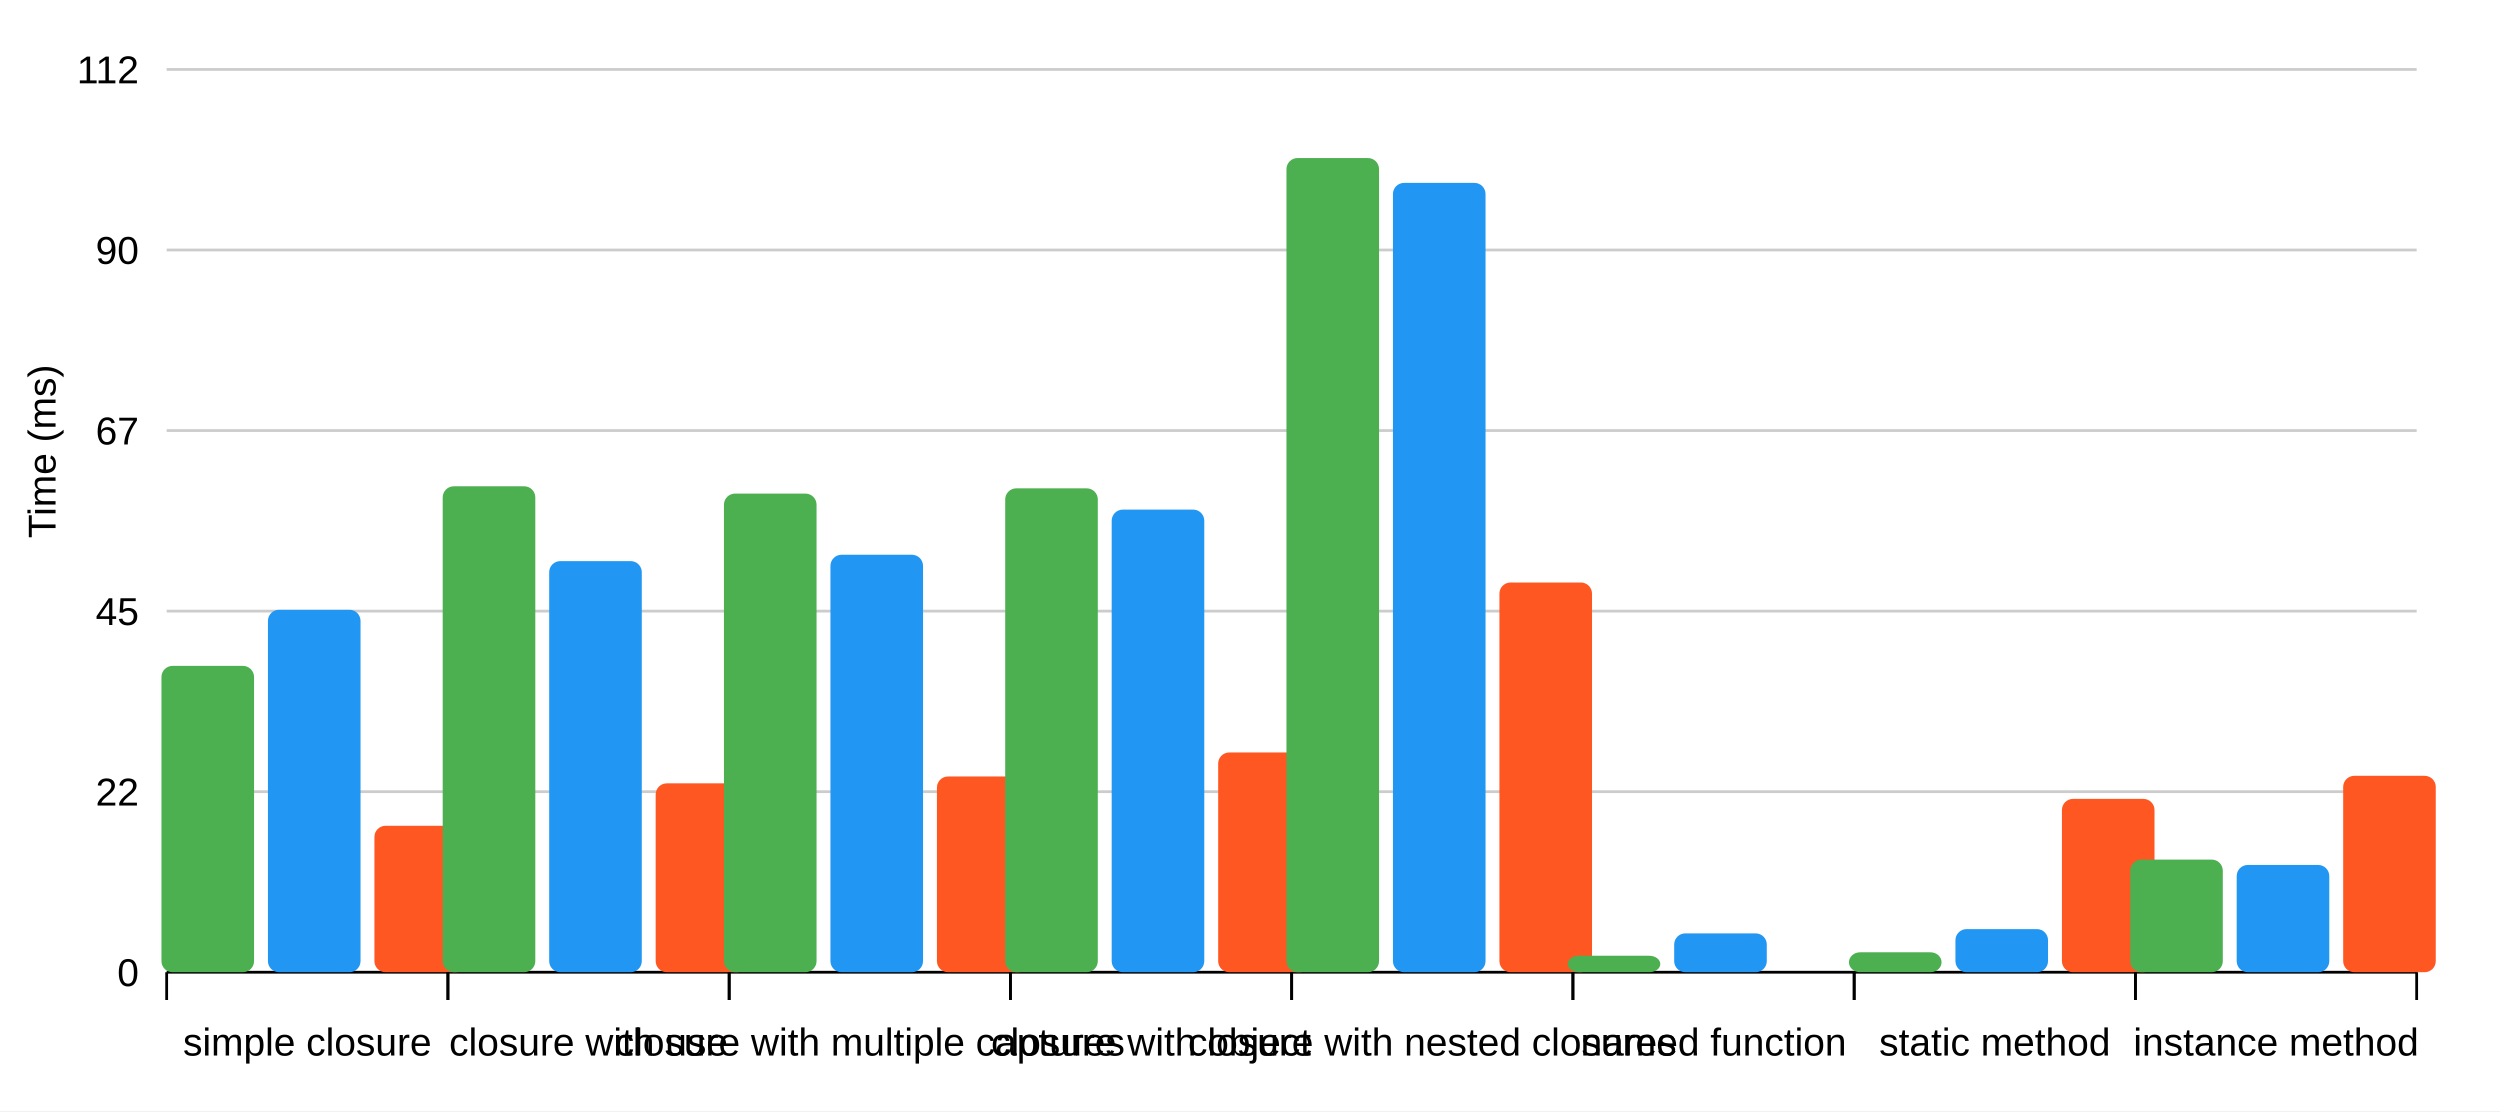
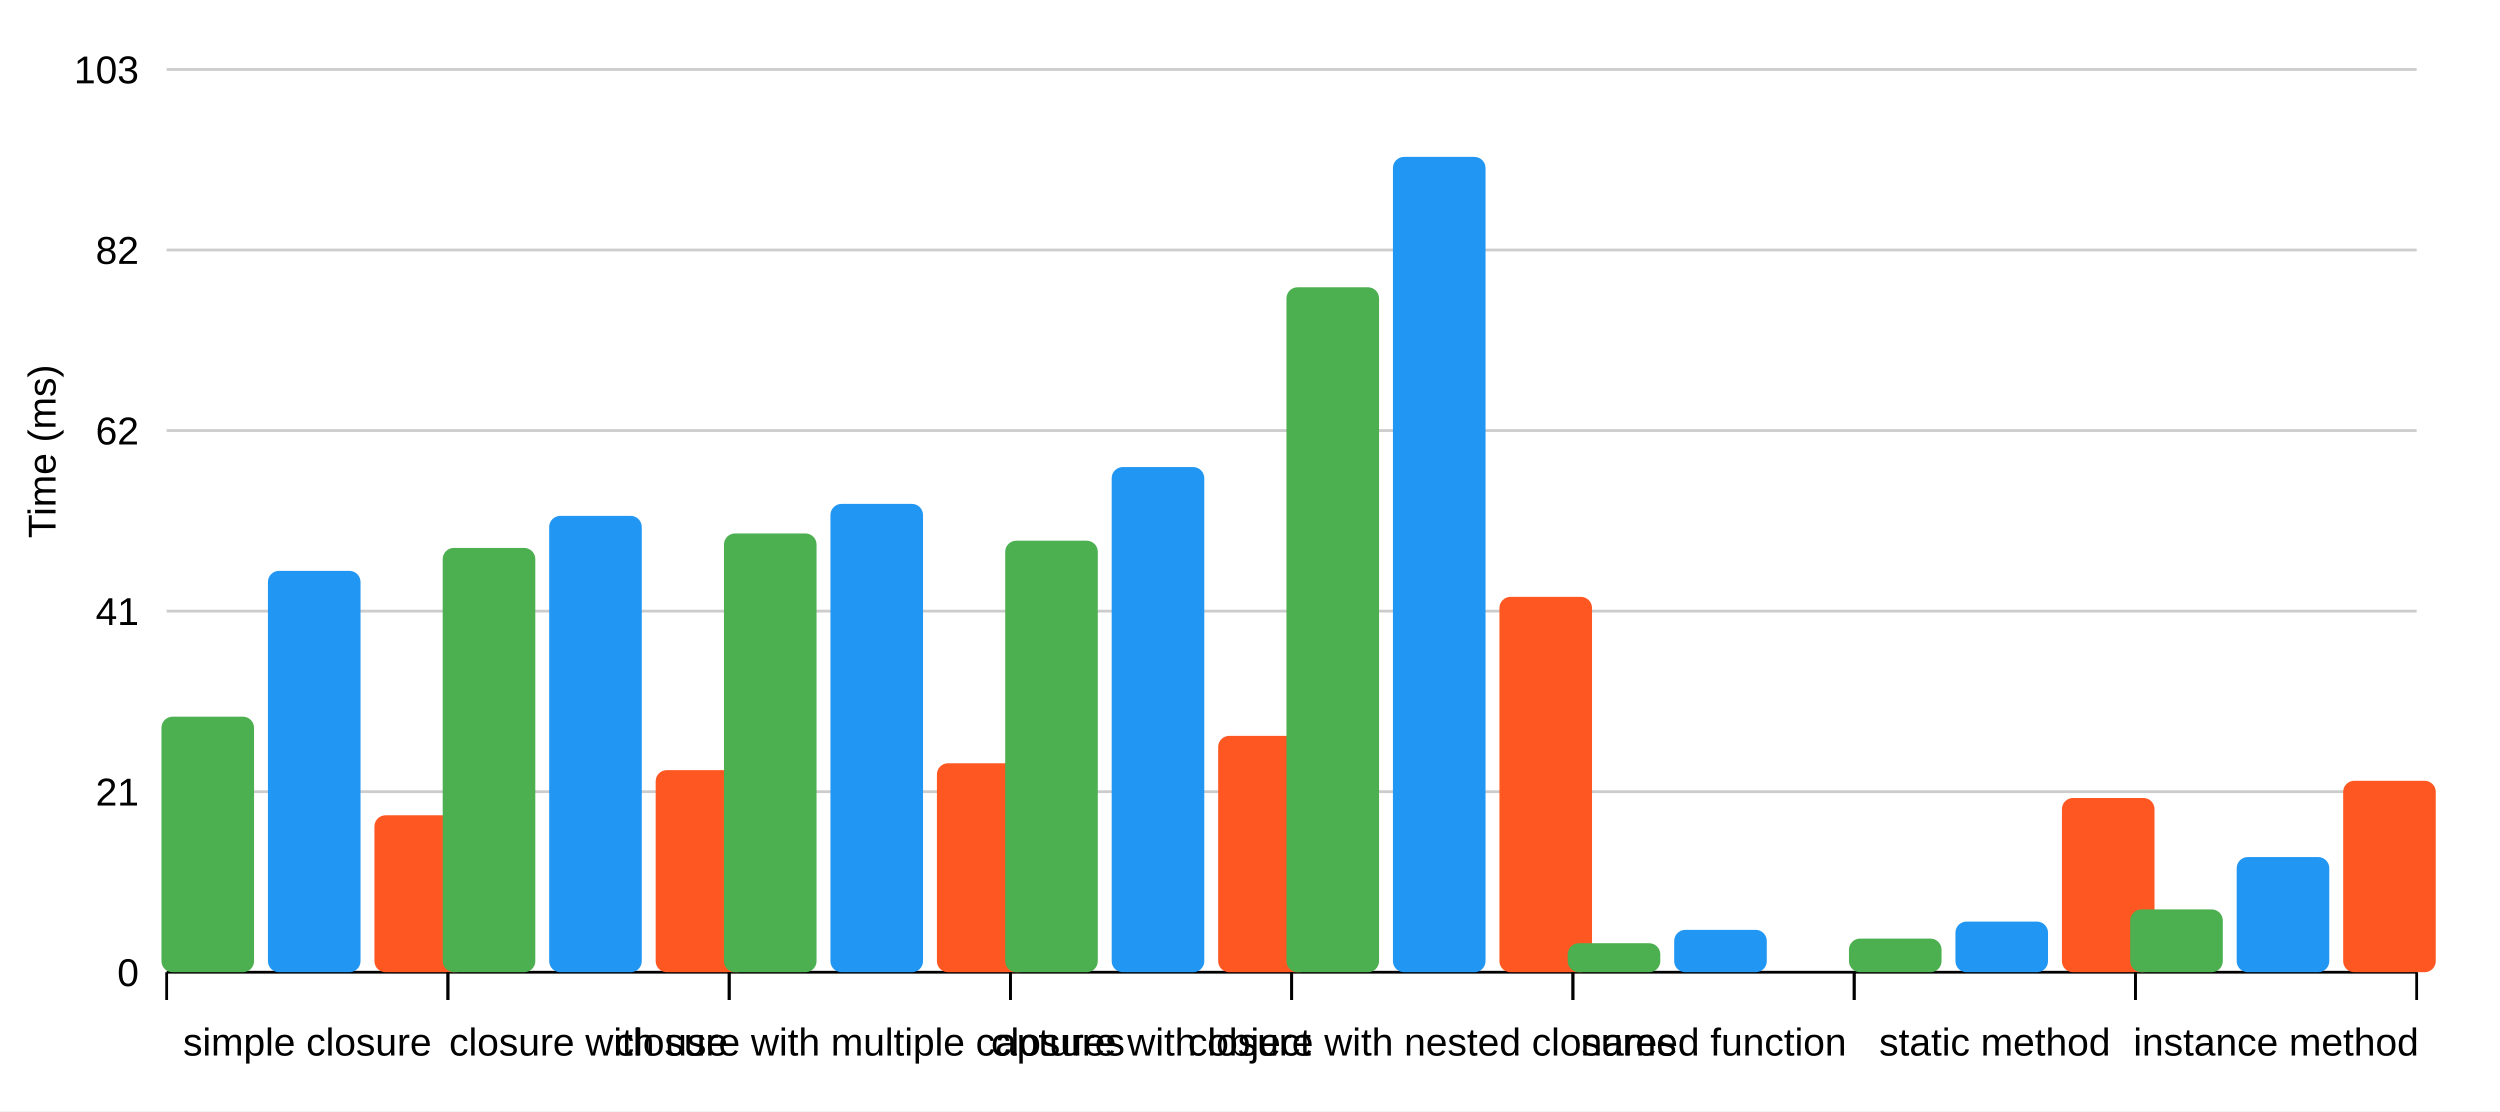
<svg xmlns="http://www.w3.org/2000/svg" width="900" height="400" viewBox="0 0 900 400">
  <rect x="0" y="0" width="900" height="400" fill="white" fill-opacity="1" stroke="none" stroke-width="0" rx="0" ry="0" />
  <text x="50" y="355" font-family="arial" font-size="14" fill="black" stroke="none" stroke-width="0" text-anchor="end" dominant-baseline="alphabetic" alignment-baseline="auto">0</text>
-   <text x="50" y="290" font-family="arial" font-size="14" fill="black" stroke="none" stroke-width="0" text-anchor="end" dominant-baseline="alphabetic" alignment-baseline="auto">22</text>
-   <text x="50" y="225" font-family="arial" font-size="14" fill="black" stroke="none" stroke-width="0" text-anchor="end" dominant-baseline="alphabetic" alignment-baseline="auto">45</text>
-   <text x="50" y="160" font-family="arial" font-size="14" fill="black" stroke="none" stroke-width="0" text-anchor="end" dominant-baseline="alphabetic" alignment-baseline="auto">67</text>
-   <text x="50" y="95" font-family="arial" font-size="14" fill="black" stroke="none" stroke-width="0" text-anchor="end" dominant-baseline="alphabetic" alignment-baseline="auto">90</text>
-   <text x="50" y="30" font-family="arial" font-size="14" fill="black" stroke="none" stroke-width="0" text-anchor="end" dominant-baseline="alphabetic" alignment-baseline="auto">112</text>
+   <text x="50" y="290" font-family="arial" font-size="14" fill="black" stroke="none" stroke-width="0" text-anchor="end" dominant-baseline="alphabetic" alignment-baseline="auto">21</text>
+   <text x="50" y="225" font-family="arial" font-size="14" fill="black" stroke="none" stroke-width="0" text-anchor="end" dominant-baseline="alphabetic" alignment-baseline="auto">41</text>
+   <text x="50" y="160" font-family="arial" font-size="14" fill="black" stroke="none" stroke-width="0" text-anchor="end" dominant-baseline="alphabetic" alignment-baseline="auto">62</text>
+   <text x="50" y="95" font-family="arial" font-size="14" fill="black" stroke="none" stroke-width="0" text-anchor="end" dominant-baseline="alphabetic" alignment-baseline="auto">82</text>
+   <text x="50" y="30" font-family="arial" font-size="14" fill="black" stroke="none" stroke-width="0" text-anchor="end" dominant-baseline="alphabetic" alignment-baseline="auto">103</text>
  <text x="20" y="162.5" font-family="arial" font-size="14" fill="black" stroke="none" stroke-width="0" text-anchor="middle" dominant-baseline="alphabetic" alignment-baseline="middle" transform="rotate(270, 20, 162.5)">Time (ms)</text>
  <line x1="60" y1="350" x2="870" y2="350" stroke="black" stroke-dasharray="none" stroke-width="1" stroke-opacity="1" />
  <line x1="60" y1="285" x2="870" y2="285" stroke="black" stroke-dasharray="none" stroke-width="1" stroke-opacity="0.2" />
  <line x1="60" y1="220" x2="870" y2="220" stroke="black" stroke-dasharray="none" stroke-width="1" stroke-opacity="0.2" />
  <line x1="60" y1="155" x2="870" y2="155" stroke="black" stroke-dasharray="none" stroke-width="1" stroke-opacity="0.2" />
  <line x1="60" y1="90" x2="870" y2="90" stroke="black" stroke-dasharray="none" stroke-width="1" stroke-opacity="0.2" />
  <line x1="60" y1="25" x2="870" y2="25" stroke="black" stroke-dasharray="none" stroke-width="1" stroke-opacity="0.2" />
  <line x1="60" y1="350" x2="60" y2="360" stroke="black" stroke-dasharray="none" stroke-width="1" stroke-opacity="1" />
-   <rect x="58.125" y="239.721" width="33.333" height="110.279" fill="#4CAF50" fill-opacity="1" stroke="none" stroke-width="0" rx="4" ry="4" />
-   <rect x="96.458" y="219.521" width="33.333" height="130.479" fill="#2196F3" fill-opacity="1" stroke="none" stroke-width="0" rx="4" ry="4" />
-   <rect x="134.792" y="297.286" width="33.333" height="52.714" fill="#FF5722" fill-opacity="1" stroke="none" stroke-width="0" rx="4" ry="4" />
+   <rect x="58.125" y="258.006" width="33.333" height="91.994" fill="#4CAF50" fill-opacity="1" stroke="none" stroke-width="0" rx="4" ry="4" />
+   <rect x="96.458" y="205.51" width="33.333" height="144.49" fill="#2196F3" fill-opacity="1" stroke="none" stroke-width="0" rx="4" ry="4" />
+   <rect x="134.792" y="293.507" width="33.333" height="56.493" fill="#FF5722" fill-opacity="1" stroke="none" stroke-width="0" rx="4" ry="4" />
  <line x1="161.25" y1="350" x2="161.25" y2="360" stroke="black" stroke-dasharray="none" stroke-width="1" stroke-opacity="1" />
  <text x="110.625" y="380" font-family="arial" font-size="14" fill="black" stroke="none" stroke-width="0" text-anchor="middle" dominant-baseline="alphabetic" alignment-baseline="auto">simple closure</text>
  <line x1="161.25" y1="350" x2="161.25" y2="360" stroke="black" stroke-dasharray="none" stroke-width="1" stroke-opacity="1" />
-   <rect x="159.375" y="175.066" width="33.333" height="174.934" fill="#4CAF50" fill-opacity="1" stroke="none" stroke-width="0" rx="4" ry="4" />
-   <rect x="197.708" y="202" width="33.333" height="148" fill="#2196F3" fill-opacity="1" stroke="none" stroke-width="0" rx="4" ry="4" />
-   <rect x="236.042" y="282.008" width="33.333" height="67.992" fill="#FF5722" fill-opacity="1" stroke="none" stroke-width="0" rx="4" ry="4" />
+   <rect x="159.375" y="197.253" width="33.333" height="152.747" fill="#4CAF50" fill-opacity="1" stroke="none" stroke-width="0" rx="4" ry="4" />
+   <rect x="197.708" y="185.711" width="33.333" height="164.289" fill="#2196F3" fill-opacity="1" stroke="none" stroke-width="0" rx="4" ry="4" />
+   <rect x="236.042" y="277.251" width="33.333" height="72.749" fill="#FF5722" fill-opacity="1" stroke="none" stroke-width="0" rx="4" ry="4" />
  <line x1="262.5" y1="350" x2="262.5" y2="360" stroke="black" stroke-dasharray="none" stroke-width="1" stroke-opacity="1" />
  <text x="211.875" y="380" font-family="arial" font-size="14" fill="black" stroke="none" stroke-width="0" text-anchor="middle" dominant-baseline="alphabetic" alignment-baseline="auto">closure with use</text>
  <line x1="262.5" y1="350" x2="262.5" y2="360" stroke="black" stroke-dasharray="none" stroke-width="1" stroke-opacity="1" />
-   <rect x="260.625" y="177.692" width="33.333" height="172.308" fill="#4CAF50" fill-opacity="1" stroke="none" stroke-width="0" rx="4" ry="4" />
-   <rect x="298.958" y="199.708" width="33.333" height="150.292" fill="#2196F3" fill-opacity="1" stroke="none" stroke-width="0" rx="4" ry="4" />
-   <rect x="337.292" y="279.539" width="33.333" height="70.461" fill="#FF5722" fill-opacity="1" stroke="none" stroke-width="0" rx="4" ry="4" />
+   <rect x="260.625" y="192.044" width="33.333" height="157.956" fill="#4CAF50" fill-opacity="1" stroke="none" stroke-width="0" rx="4" ry="4" />
+   <rect x="298.958" y="181.398" width="33.333" height="168.602" fill="#2196F3" fill-opacity="1" stroke="none" stroke-width="0" rx="4" ry="4" />
+   <rect x="337.292" y="274.77" width="33.333" height="75.23" fill="#FF5722" fill-opacity="1" stroke="none" stroke-width="0" rx="4" ry="4" />
  <line x1="363.75" y1="350" x2="363.75" y2="360" stroke="black" stroke-dasharray="none" stroke-width="1" stroke-opacity="1" />
  <text x="313.125" y="380" font-family="arial" font-size="14" fill="black" stroke="none" stroke-width="0" text-anchor="middle" dominant-baseline="alphabetic" alignment-baseline="auto">closure with multiple captures</text>
  <line x1="363.75" y1="350" x2="363.75" y2="360" stroke="black" stroke-dasharray="none" stroke-width="1" stroke-opacity="1" />
-   <rect x="361.875" y="175.8" width="33.333" height="174.2" fill="#4CAF50" fill-opacity="1" stroke="none" stroke-width="0" rx="4" ry="4" />
-   <rect x="400.208" y="183.458" width="33.333" height="166.542" fill="#2196F3" fill-opacity="1" stroke="none" stroke-width="0" rx="4" ry="4" />
-   <rect x="438.542" y="270.885" width="33.333" height="79.115" fill="#FF5722" fill-opacity="1" stroke="none" stroke-width="0" rx="4" ry="4" />
+   <rect x="361.875" y="194.65" width="33.333" height="155.35" fill="#4CAF50" fill-opacity="1" stroke="none" stroke-width="0" rx="4" ry="4" />
+   <rect x="400.208" y="168.145" width="33.333" height="181.855" fill="#2196F3" fill-opacity="1" stroke="none" stroke-width="0" rx="4" ry="4" />
+   <rect x="438.542" y="264.91" width="33.333" height="85.09" fill="#FF5722" fill-opacity="1" stroke="none" stroke-width="0" rx="4" ry="4" />
  <line x1="465" y1="350" x2="465" y2="360" stroke="black" stroke-dasharray="none" stroke-width="1" stroke-opacity="1" />
  <text x="414.375" y="380" font-family="arial" font-size="14" fill="black" stroke="none" stroke-width="0" text-anchor="middle" dominant-baseline="alphabetic" alignment-baseline="auto">closure with object</text>
  <line x1="465" y1="350" x2="465" y2="360" stroke="black" stroke-dasharray="none" stroke-width="1" stroke-opacity="1" />
-   <rect x="463.125" y="56.896" width="33.333" height="293.104" fill="#4CAF50" fill-opacity="1" stroke="none" stroke-width="0" rx="4" ry="4" />
-   <rect x="501.458" y="65.843" width="33.333" height="284.157" fill="#2196F3" fill-opacity="1" stroke="none" stroke-width="0" rx="4" ry="4" />
-   <rect x="539.792" y="209.705" width="33.333" height="140.295" fill="#FF5722" fill-opacity="1" stroke="none" stroke-width="0" rx="4" ry="4" />
+   <rect x="463.125" y="103.417" width="33.333" height="246.583" fill="#4CAF50" fill-opacity="1" stroke="none" stroke-width="0" rx="4" ry="4" />
+   <rect x="501.458" y="56.484" width="33.333" height="293.516" fill="#2196F3" fill-opacity="1" stroke="none" stroke-width="0" rx="4" ry="4" />
+   <rect x="539.792" y="214.87" width="33.333" height="135.13" fill="#FF5722" fill-opacity="1" stroke="none" stroke-width="0" rx="4" ry="4" />
  <line x1="566.25" y1="350" x2="566.25" y2="360" stroke="black" stroke-dasharray="none" stroke-width="1" stroke-opacity="1" />
  <text x="515.625" y="380" font-family="arial" font-size="14" fill="black" stroke="none" stroke-width="0" text-anchor="middle" dominant-baseline="alphabetic" alignment-baseline="auto">closure with nested closures</text>
  <line x1="566.25" y1="350" x2="566.25" y2="360" stroke="black" stroke-dasharray="none" stroke-width="1" stroke-opacity="1" />
-   <rect x="564.375" y="344.068" width="33.333" height="5.932" fill="#4CAF50" fill-opacity="1" stroke="none" stroke-width="0" rx="4" ry="4" />
-   <rect x="602.708" y="336.016" width="33.333" height="13.984" fill="#2196F3" fill-opacity="1" stroke="none" stroke-width="0" rx="4" ry="4" />
+   <rect x="564.375" y="339.562" width="33.333" height="10.438" fill="#4CAF50" fill-opacity="1" stroke="none" stroke-width="0" rx="4" ry="4" />
+   <rect x="602.708" y="334.744" width="33.333" height="15.256" fill="#2196F3" fill-opacity="1" stroke="none" stroke-width="0" rx="4" ry="4" />
  <rect x="641.042" y="350" width="33.333" height="0" fill="#FF5722" fill-opacity="1" stroke="none" stroke-width="0" rx="4" ry="4" />
  <line x1="667.5" y1="350" x2="667.5" y2="360" stroke="black" stroke-dasharray="none" stroke-width="1" stroke-opacity="1" />
  <text x="616.875" y="380" font-family="arial" font-size="14" fill="black" stroke="none" stroke-width="0" text-anchor="middle" dominant-baseline="alphabetic" alignment-baseline="auto">named function</text>
  <line x1="667.5" y1="350" x2="667.5" y2="360" stroke="black" stroke-dasharray="none" stroke-width="1" stroke-opacity="1" />
-   <rect x="665.625" y="342.824" width="33.333" height="7.176" fill="#4CAF50" fill-opacity="1" stroke="none" stroke-width="0" rx="4" ry="4" />
-   <rect x="703.958" y="334.476" width="33.333" height="15.524" fill="#2196F3" fill-opacity="1" stroke="none" stroke-width="0" rx="4" ry="4" />
-   <rect x="742.292" y="287.6" width="33.333" height="62.4" fill="#FF5722" fill-opacity="1" stroke="none" stroke-width="0" rx="4" ry="4" />
+   <rect x="665.625" y="337.89" width="33.333" height="12.11" fill="#4CAF50" fill-opacity="1" stroke="none" stroke-width="0" rx="4" ry="4" />
+   <rect x="703.958" y="331.775" width="33.333" height="18.225" fill="#2196F3" fill-opacity="1" stroke="none" stroke-width="0" rx="4" ry="4" />
+   <rect x="742.292" y="287.269" width="33.333" height="62.731" fill="#FF5722" fill-opacity="1" stroke="none" stroke-width="0" rx="4" ry="4" />
  <line x1="768.75" y1="350" x2="768.75" y2="360" stroke="black" stroke-dasharray="none" stroke-width="1" stroke-opacity="1" />
  <text x="718.125" y="380" font-family="arial" font-size="14" fill="black" stroke="none" stroke-width="0" text-anchor="middle" dominant-baseline="alphabetic" alignment-baseline="auto">static method</text>
  <line x1="768.75" y1="350" x2="768.75" y2="360" stroke="black" stroke-dasharray="none" stroke-width="1" stroke-opacity="1" />
-   <rect x="766.875" y="309.451" width="33.333" height="40.549" fill="#4CAF50" fill-opacity="1" stroke="none" stroke-width="0" rx="4" ry="4" />
-   <rect x="805.208" y="311.386" width="33.333" height="38.614" fill="#2196F3" fill-opacity="1" stroke="none" stroke-width="0" rx="4" ry="4" />
-   <rect x="843.542" y="279.295" width="33.333" height="70.705" fill="#FF5722" fill-opacity="1" stroke="none" stroke-width="0" rx="4" ry="4" />
+   <rect x="766.875" y="327.392" width="33.333" height="22.608" fill="#4CAF50" fill-opacity="1" stroke="none" stroke-width="0" rx="4" ry="4" />
+   <rect x="805.208" y="308.545" width="33.333" height="41.455" fill="#2196F3" fill-opacity="1" stroke="none" stroke-width="0" rx="4" ry="4" />
+   <rect x="843.542" y="281.077" width="33.333" height="68.923" fill="#FF5722" fill-opacity="1" stroke="none" stroke-width="0" rx="4" ry="4" />
  <line x1="870" y1="350" x2="870" y2="360" stroke="black" stroke-dasharray="none" stroke-width="1" stroke-opacity="1" />
  <text x="819.375" y="380" font-family="arial" font-size="14" fill="black" stroke="none" stroke-width="0" text-anchor="middle" dominant-baseline="alphabetic" alignment-baseline="auto">instance method</text>
</svg>
